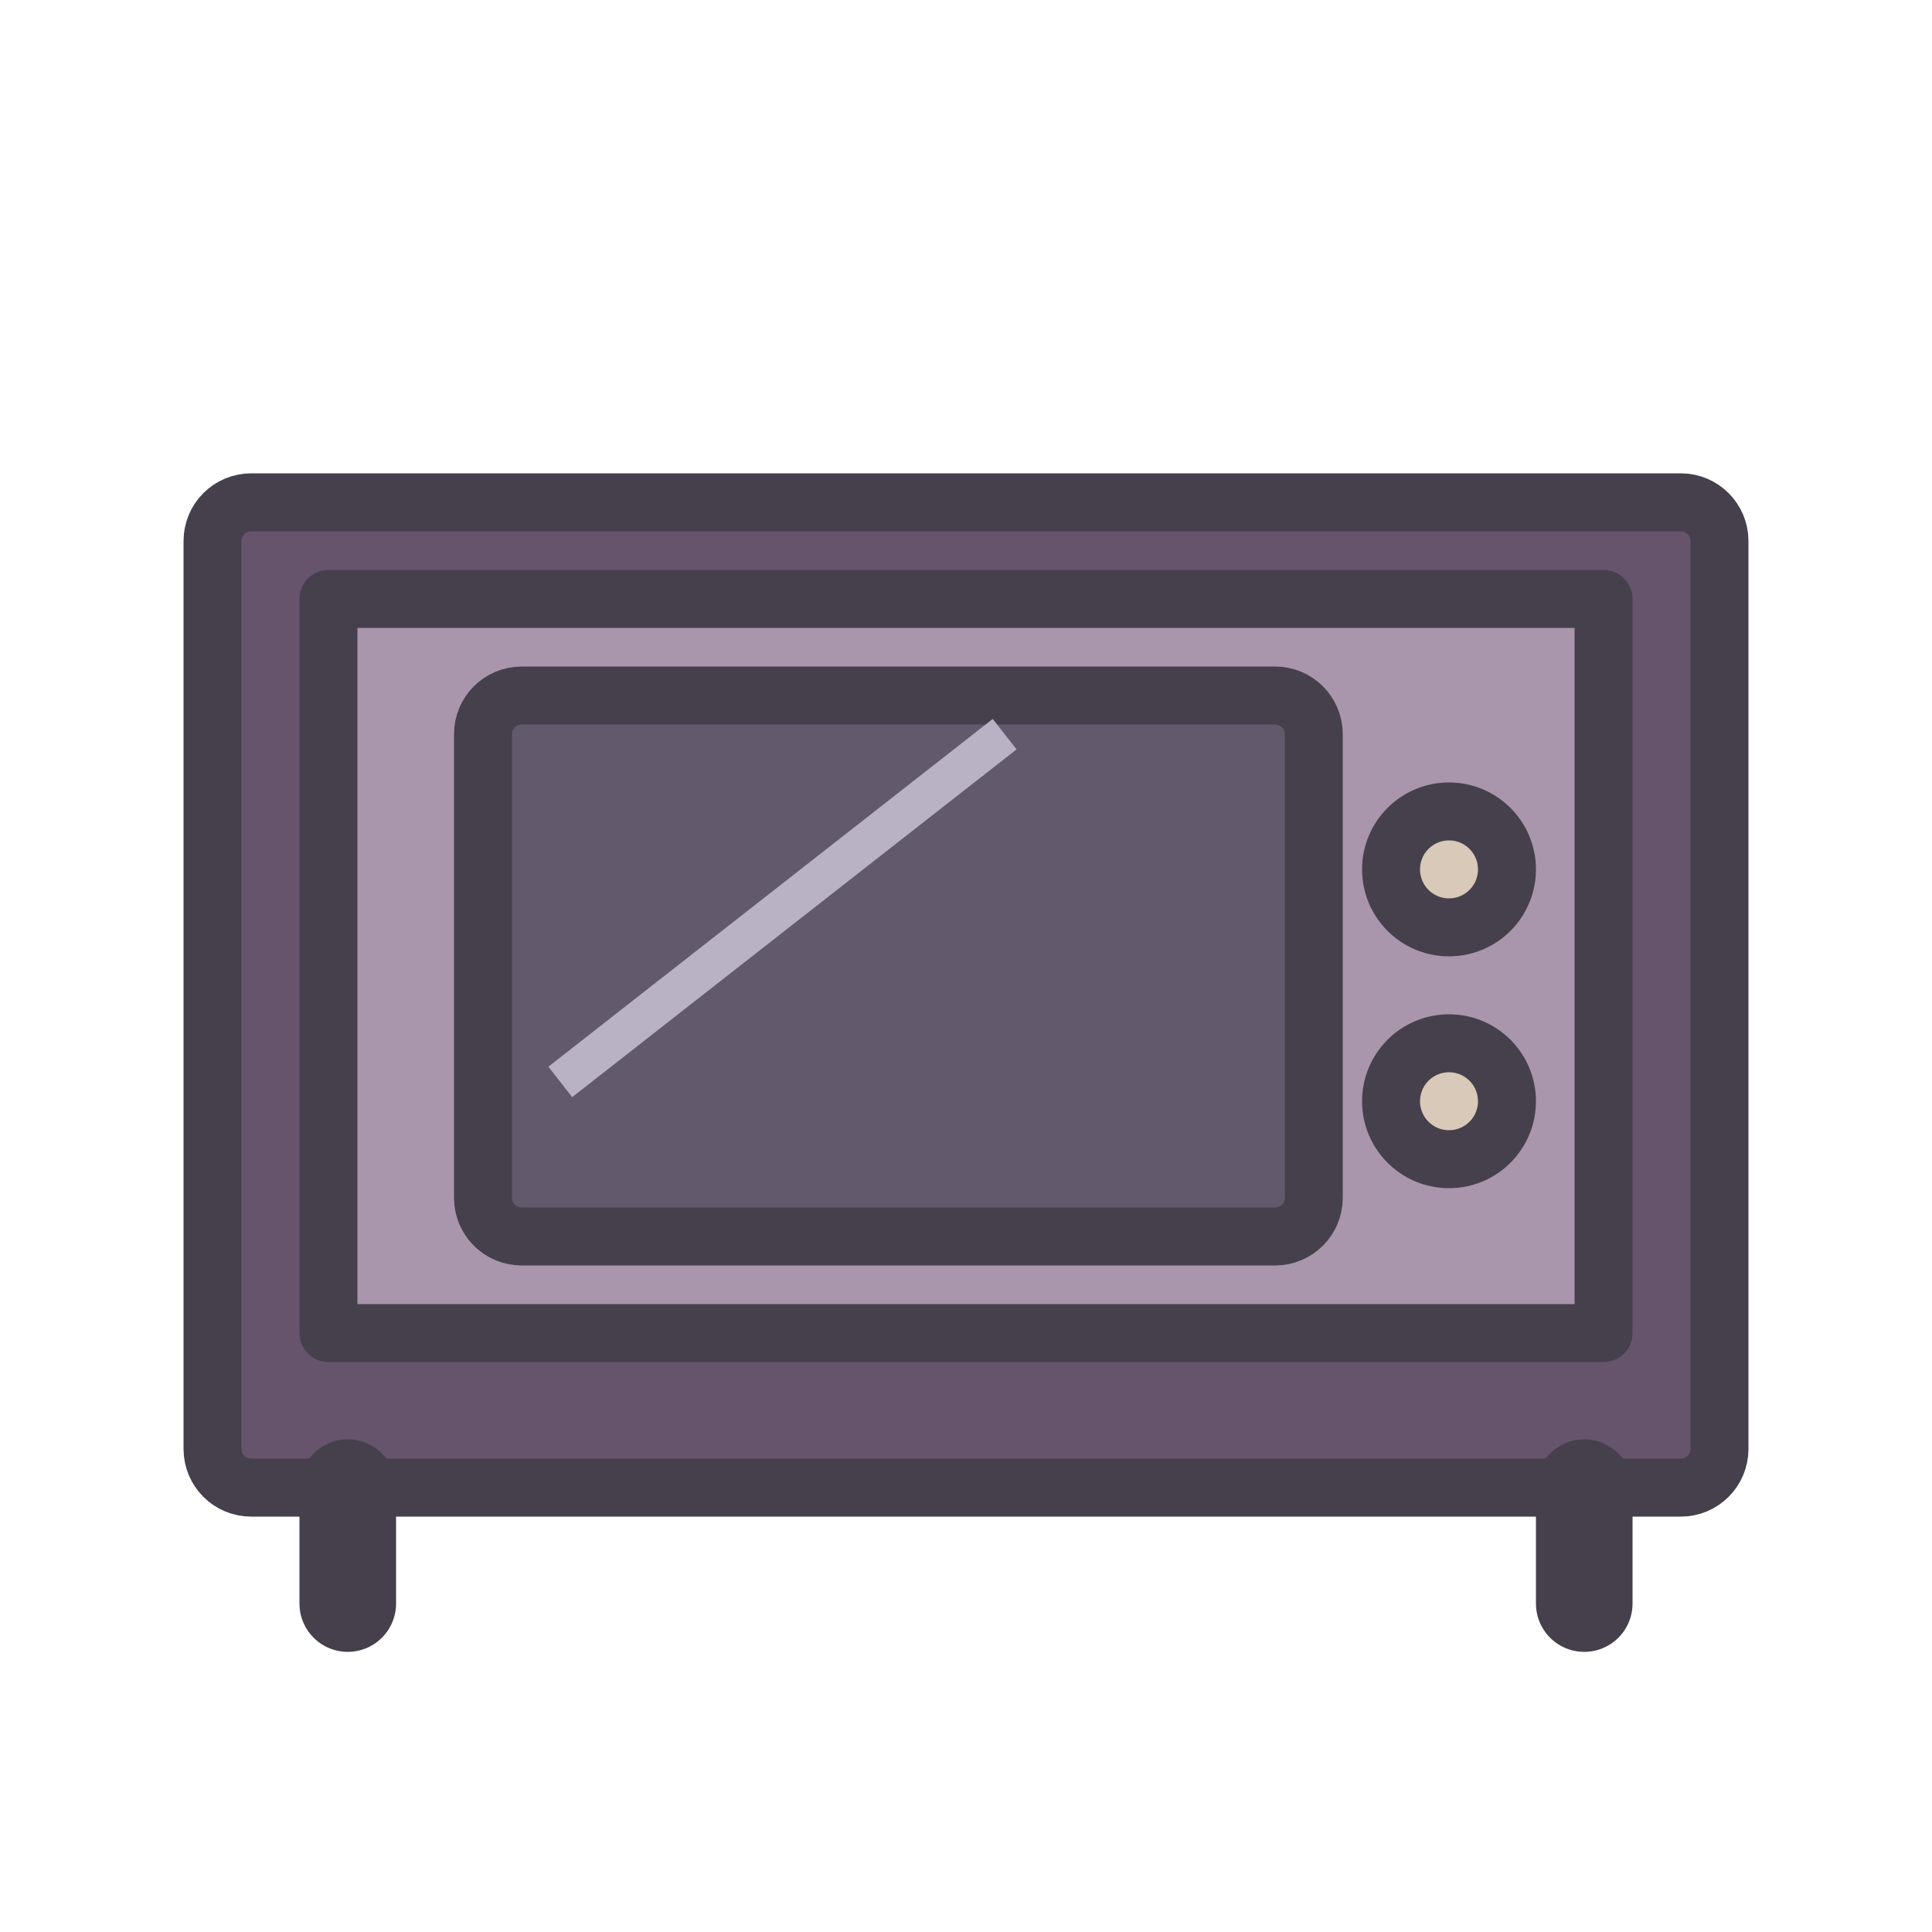
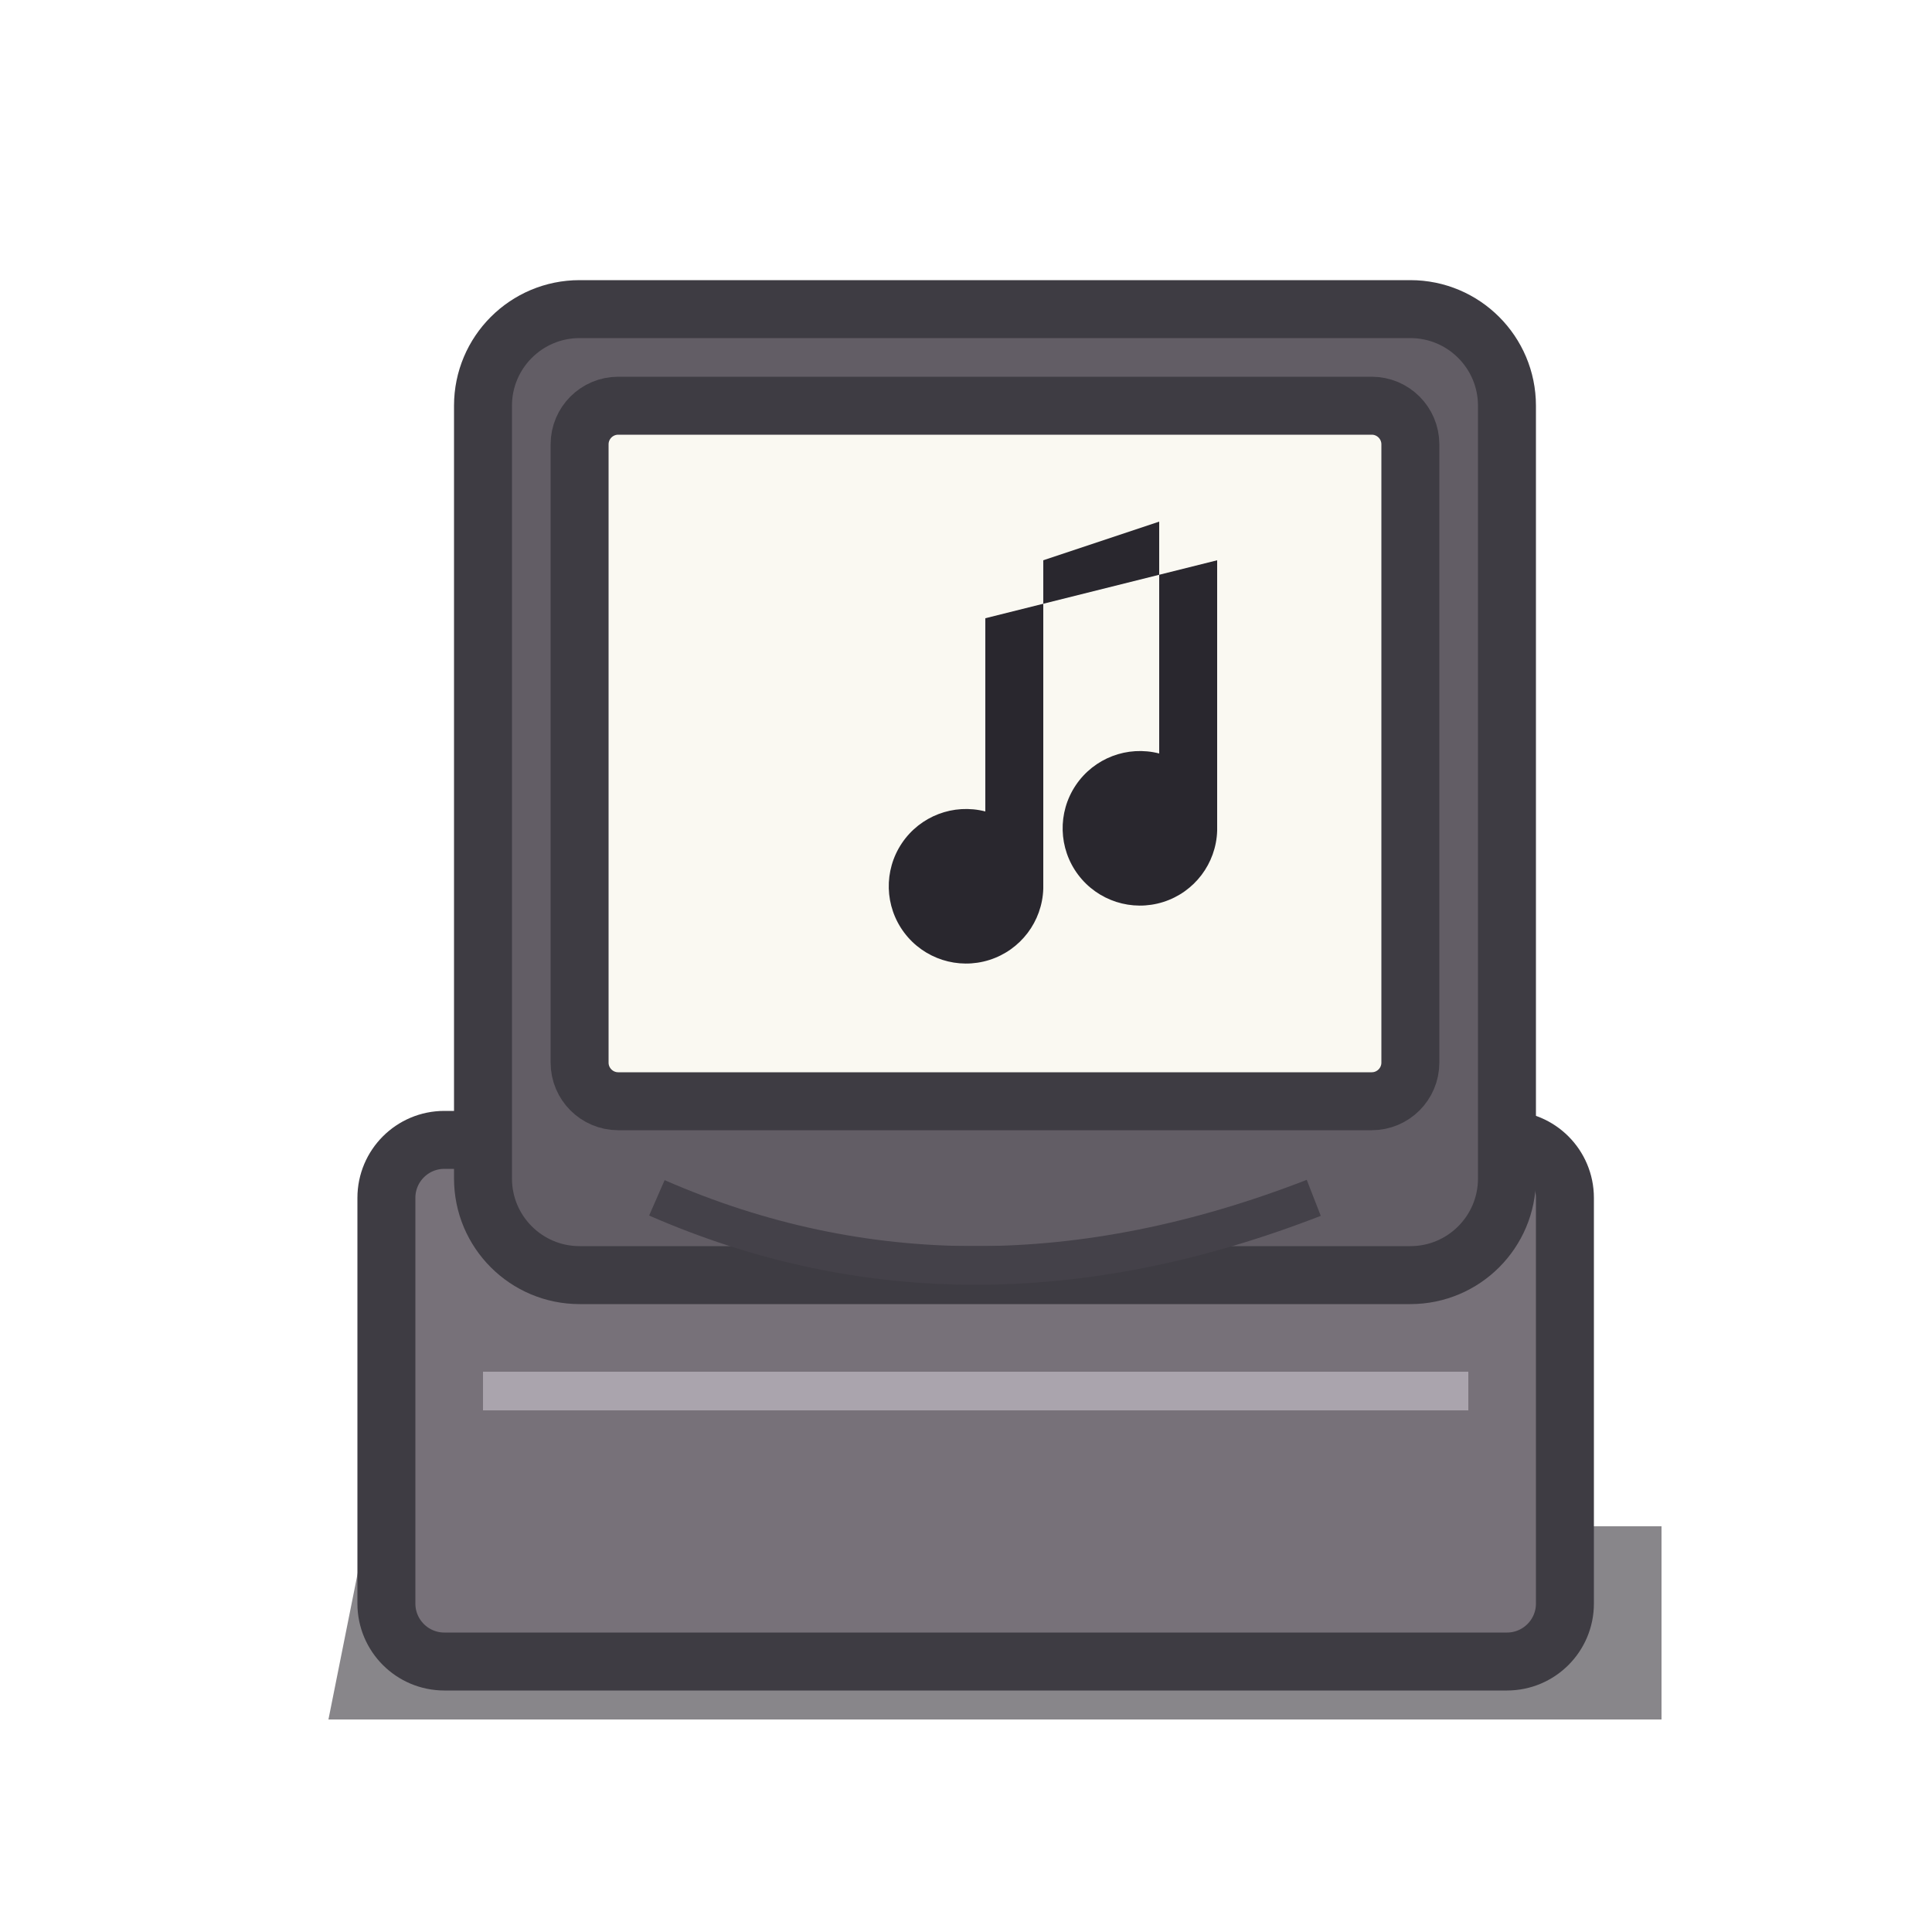
<svg xmlns="http://www.w3.org/2000/svg" viewBox="0 0 100 100" aria-label="TV">
-   <g stroke="#45404c" stroke-width="3" stroke-linejoin="round">
-     <rect x="11" y="26" width="78" height="51" rx="2" fill="#66546d" />
-     <rect x="17" y="31" width="66" height="38" fill="#a995ac" />
-     <rect x="25" y="36" width="43" height="28" rx="2" fill="#63596d" />
-     <path d="M29 56 52 38" stroke="#b8b2c4" stroke-width="2" />
-     <circle cx="75" cy="45" r="3" fill="#d8c9b8" />
-     <circle cx="75" cy="57" r="3" fill="#d8c9b8" />
-     <path d="M18 77v6m64-6v6" stroke-width="5" stroke-linecap="round" />
+   <path d="M19 79h67v10H17z" fill="#555259" opacity=".7" />
+   <g stroke="#3e3c43" stroke-width="3" stroke-linejoin="round">
+     <rect x="20" y="59" width="61" height="27" rx="3" fill="#777179" />
+     <path d="M25 72h51" fill="none" stroke="#aaa4ad" stroke-width="2" />
+     <rect x="25" y="16" width="53" height="50" rx="5" fill="#625d65" />
+     <rect x="30" y="21" width="43" height="36" rx="2" fill="#faf9f2" />
+     <path d="M34 62q16 7 34 0" fill="none" stroke="#444149" stroke-width="2" />
  </g>
+   <path d="M54 29v17a4 4 0 1 1-3-4V32l12-3v14a4 4 0 1 1-3-4V27z" fill="#29272e" />
</svg>
